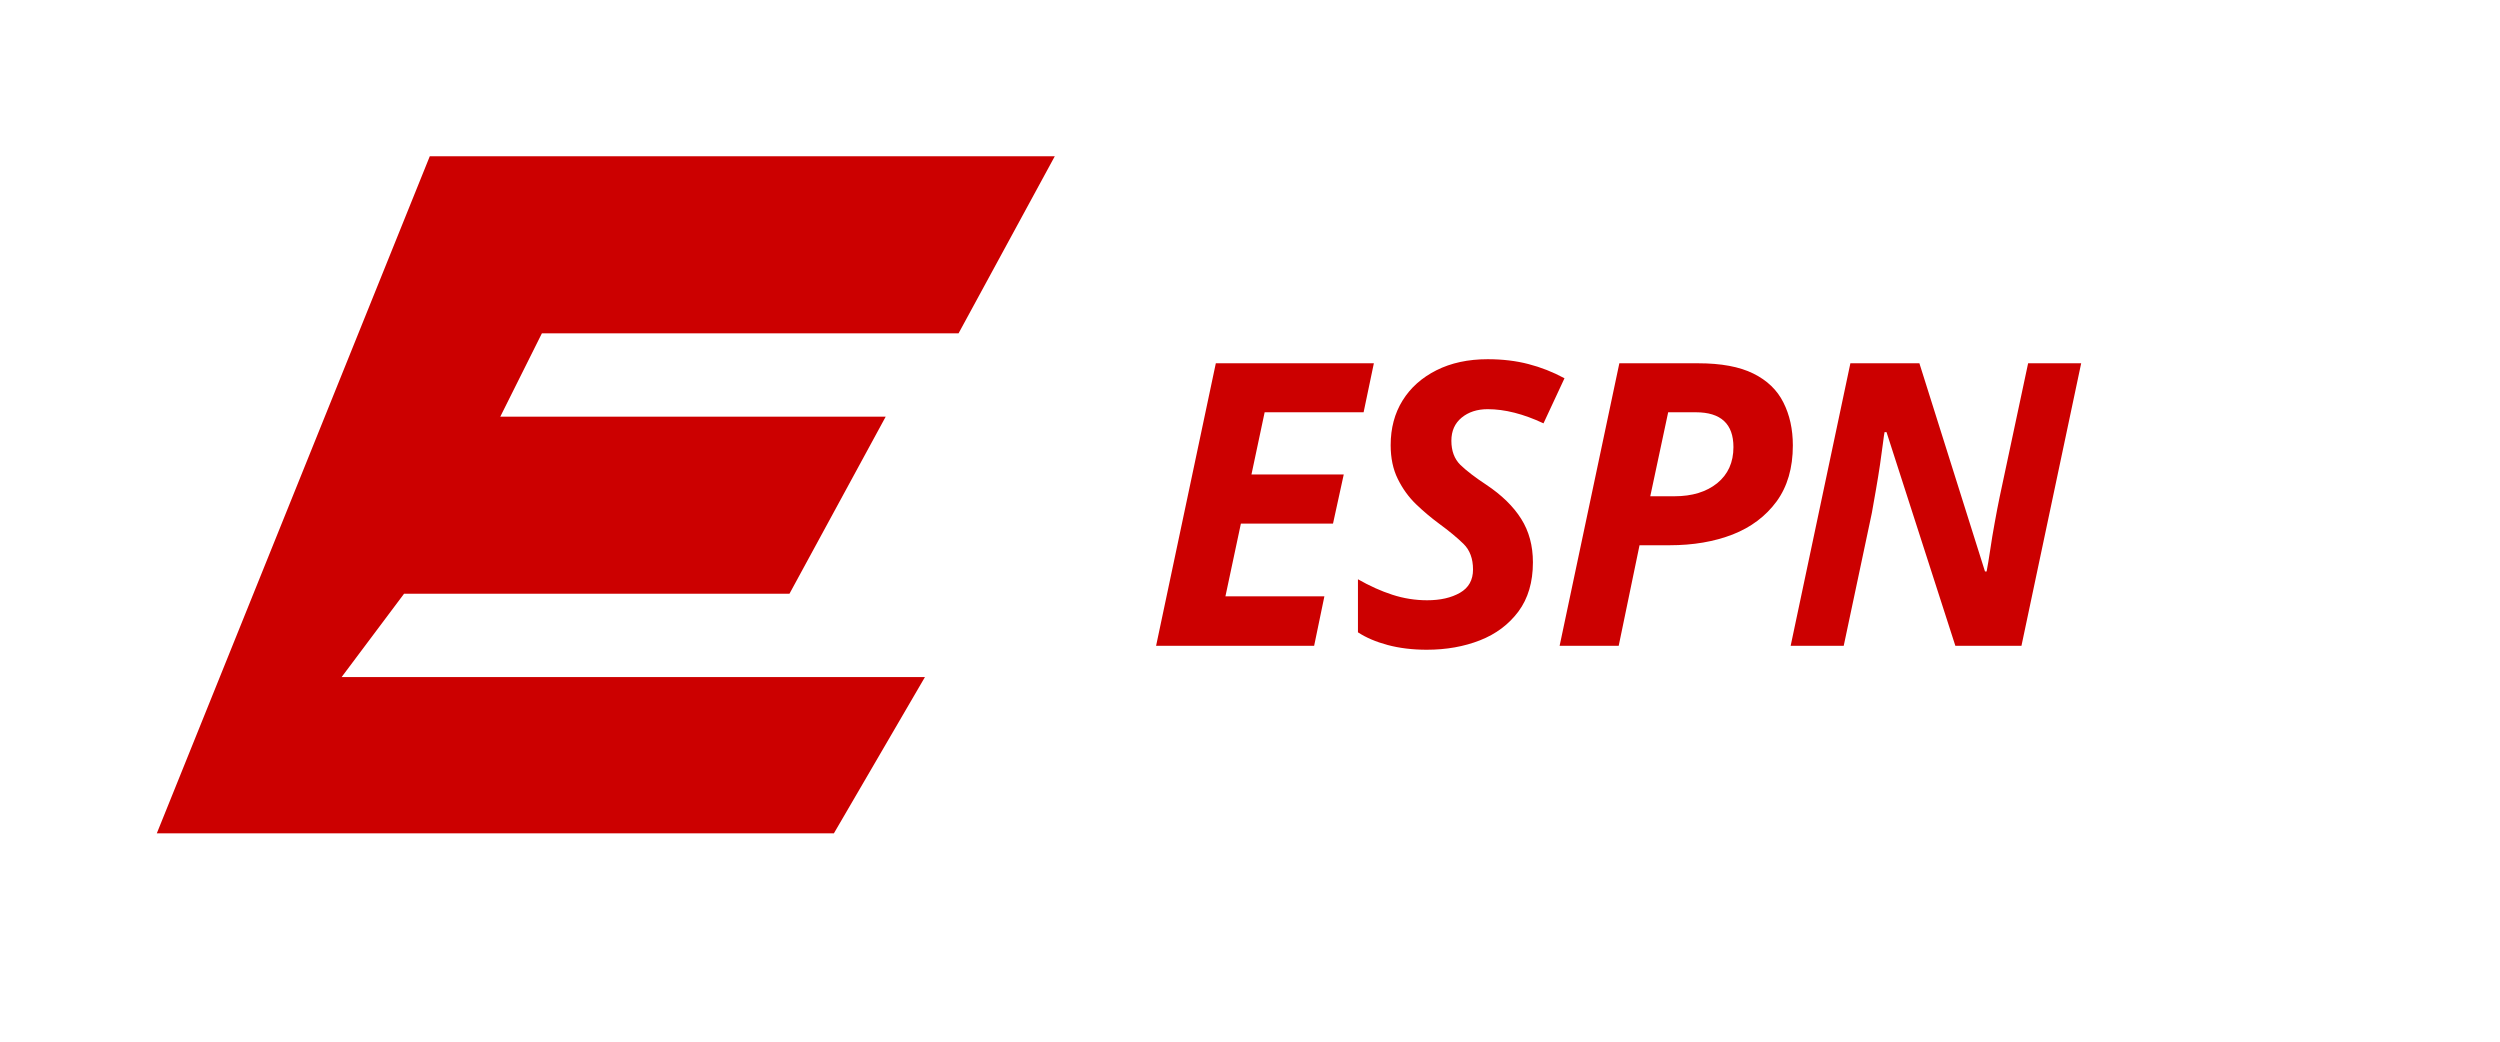
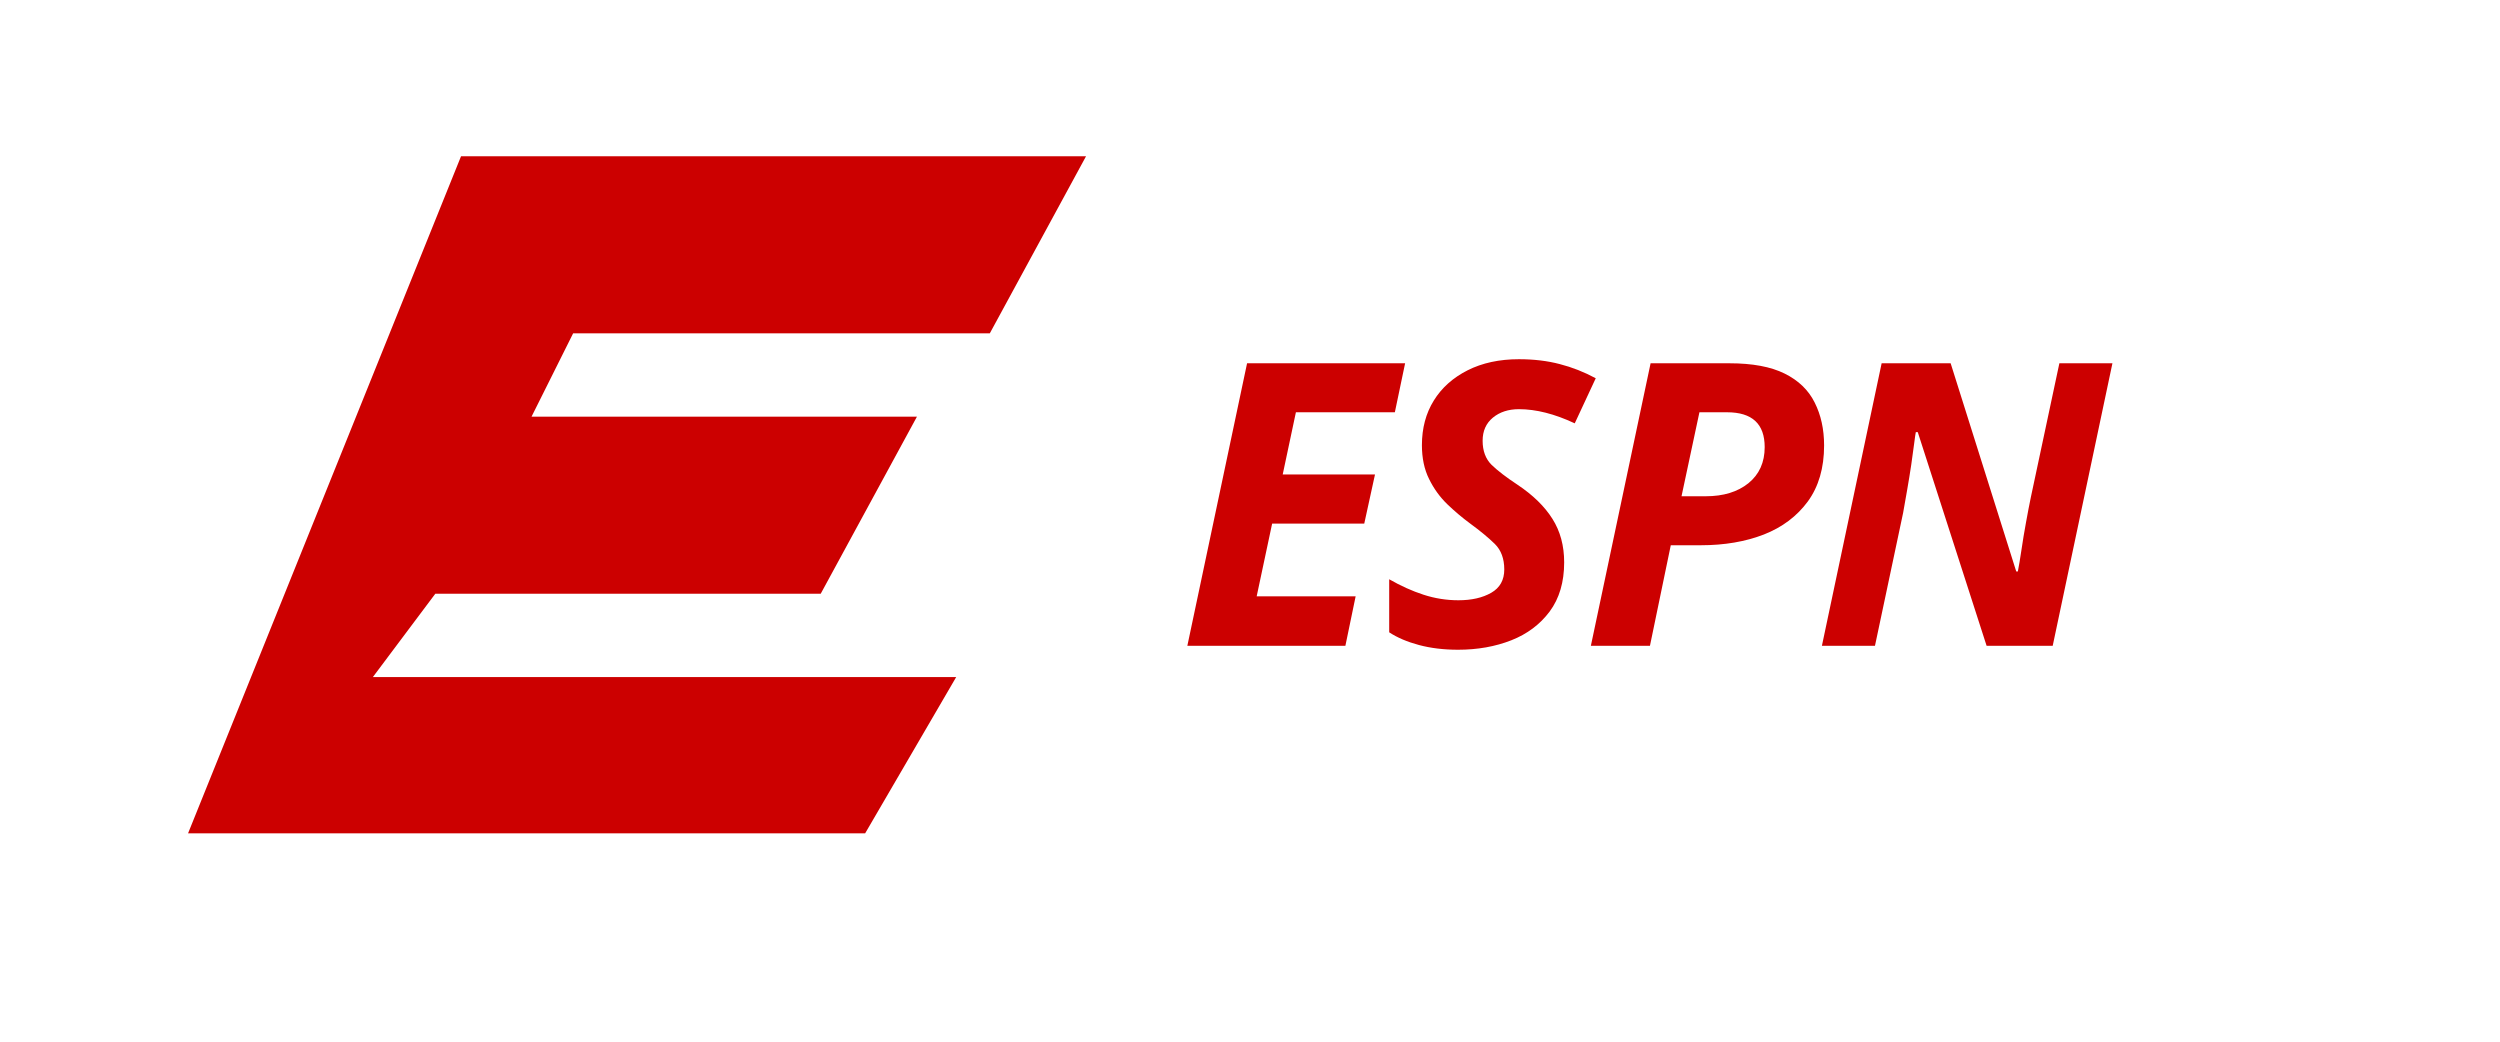
- <svg xmlns="http://www.w3.org/2000/svg" viewBox="0 0 240 100">
+ <svg xmlns="http://www.w3.org/2000/svg" viewBox="-3 0 240 100">
  <path d="M20 25 L80 25 L75 42 L35 42 L33 50 L70 50 L65 67 L28 67 L24 75 L80 75 L75 90 L10 90 Z" fill="#CC0000" transform="skewX(-14) translate(25, -10)" />
  <text x="110" y="62" fill="#CC0000" font-family="system-ui, sans-serif" font-weight="900" font-style="italic" font-size="38" letter-spacing="-1">ESPN</text>
</svg>
